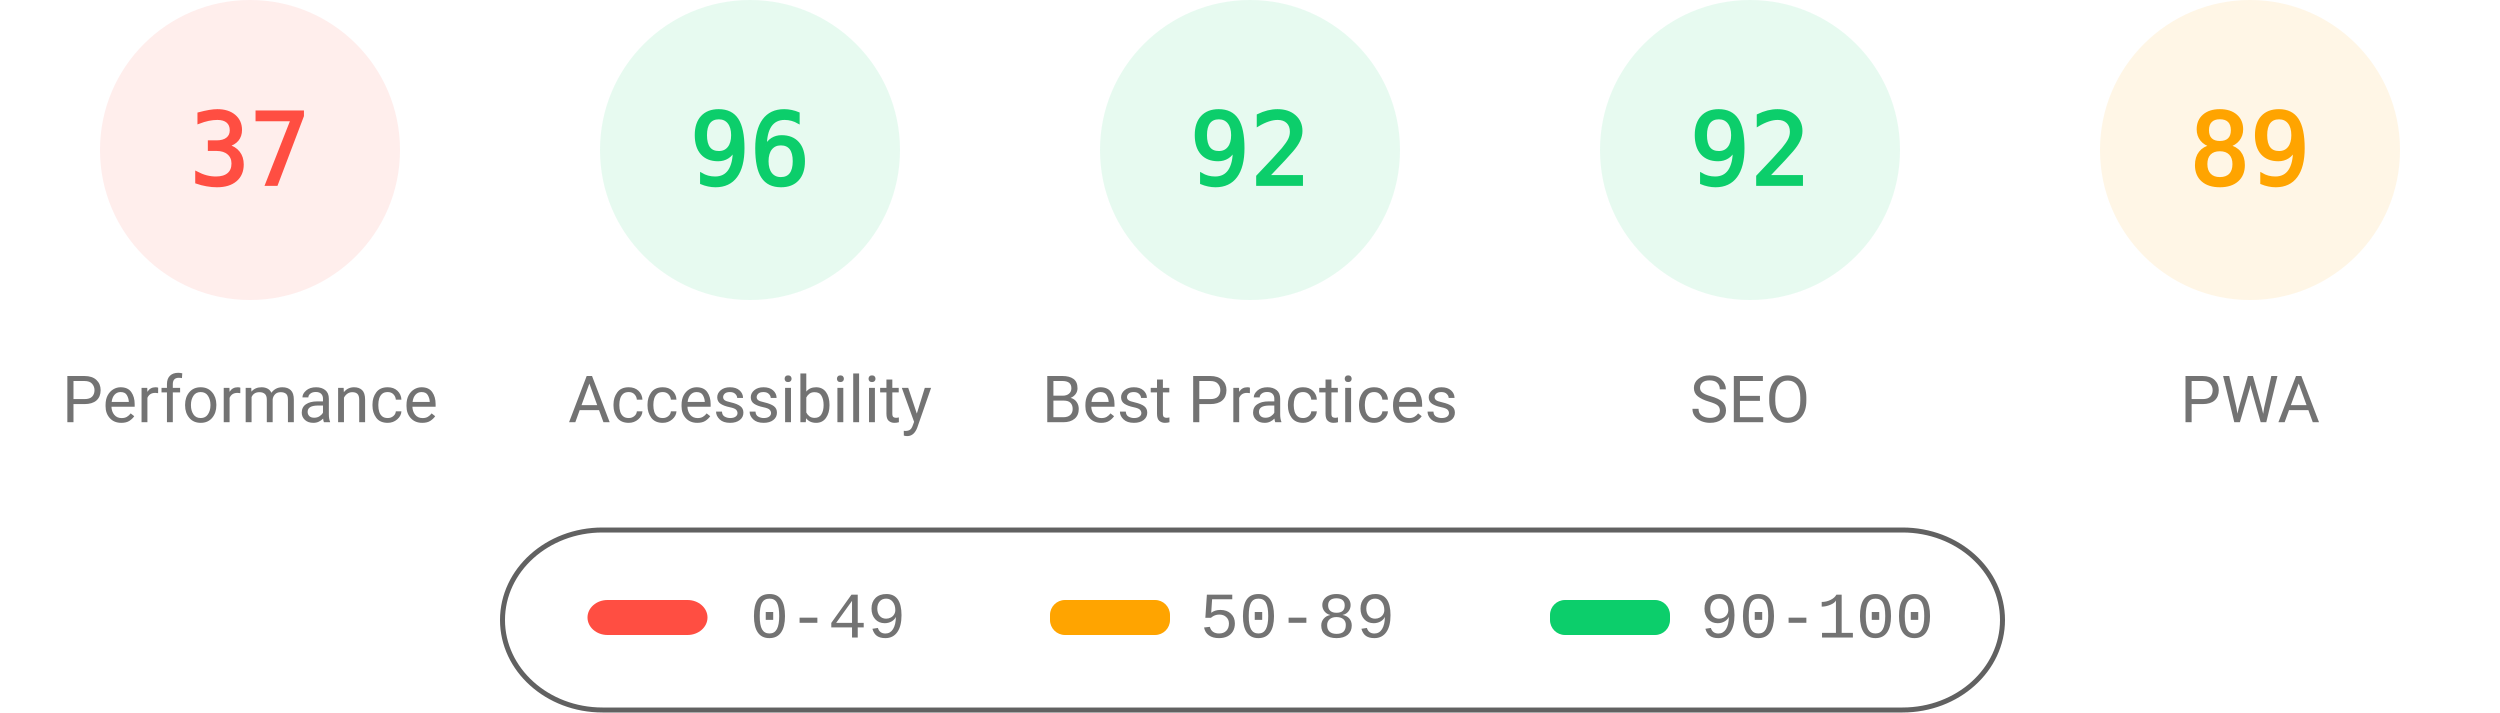
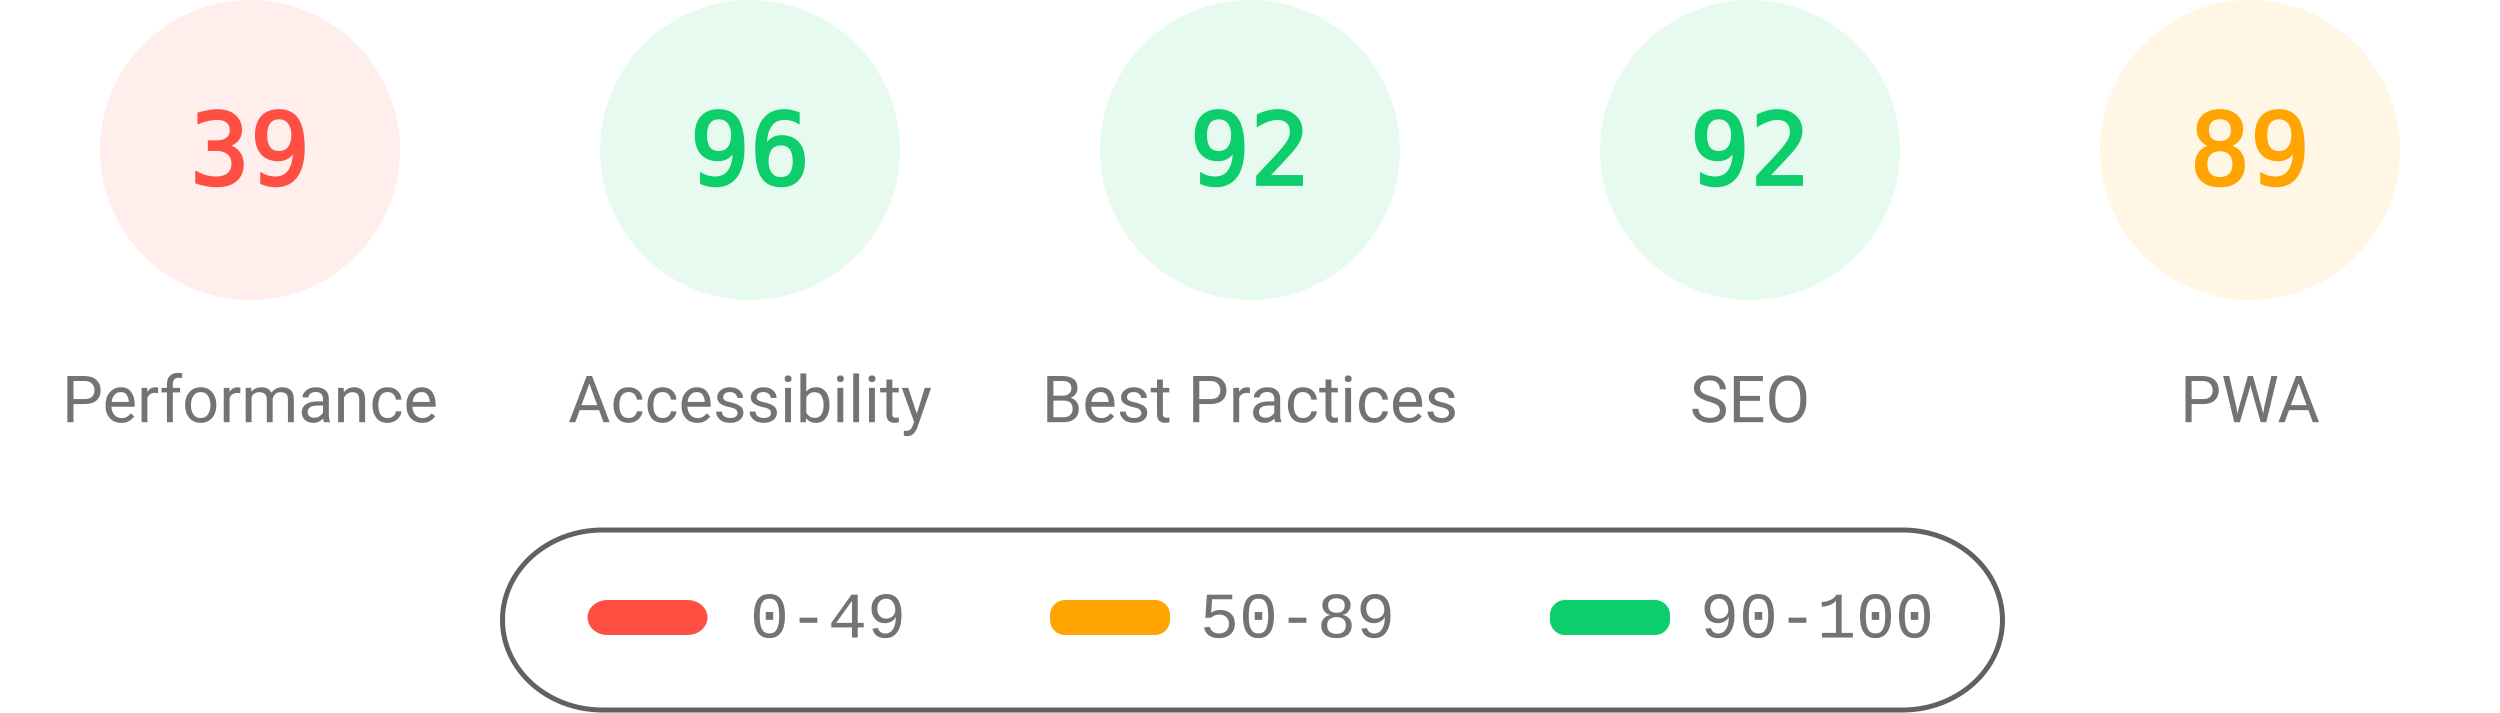
<svg xmlns="http://www.w3.org/2000/svg" fill="none" width="1000" height="285">
  <style>.gauge-base{opacity:.1}.gauge-arc{fill:none;animation-delay:250ms;stroke-linecap:round;transform:rotate(-90deg);transform-origin:100px 60px;animation:load-gauge 1s ease forwards}.guage-text{font-size:40px;font-family:monospace;text-align:center}.guage-red{color:#ff4e42;fill:#ff4e42;stroke:#ff4e42}.guage-orange{color:#ffa400;fill:#ffa400;stroke:#ffa400}.guage-green{color:#0cce6b;fill:#0cce6b;stroke:#0cce6b}.guage-undefined{color:#5c5c5c;fill:#5c5c5c;stroke:#5c5c5c}.guage-title{color:#737373;fill:#737373;stroke:none;font-size:26px;line-height:26px;font-family:Roboto,Halvetica,Arial,sans-serif}@keyframes load-gauge{from{stroke-dasharray:0 352.858}}</style>
  <svg class="guage-div guage-perf guage-red" viewBox="0 0 200 200" width="200" height="200">
    <circle class="gauge-base" r="56" cx="100" cy="60" stroke-width="8" />
-     <circle class="gauge-arc guage-arc-1" r="56" cx="100" cy="60" stroke-width="8" style="stroke-dasharray:130.187,351.858" />
-     <text class="guage-text" x="100" y="60" alignment-baseline="central" dominant-baseline="central" text-anchor="middle">37</text>
+     <circle class="gauge-arc guage-arc-1" r="56" cx="100" cy="60" stroke-width="8" style="stroke-dasharray:137.225,351.858" />
+     <text class="guage-text" x="100" y="60" alignment-baseline="central" dominant-baseline="central" text-anchor="middle">39</text>
    <text class="guage-title" x="100" y="160" alignment-baseline="central" dominant-baseline="central" text-anchor="middle">Performance</text>
  </svg>
  <svg class="guage-div guage-acc guage-green" viewBox="0 0 200 200" width="200" height="200" x="200">
    <circle class="gauge-base" r="56" cx="100" cy="60" stroke-width="8" />
    <circle class="gauge-arc guage-arc-2" r="56" cx="100" cy="60" stroke-width="8" style="stroke-dasharray:337.784,351.858" />
    <text class="guage-text" x="100" y="60" alignment-baseline="central" dominant-baseline="central" text-anchor="middle">96</text>
    <text class="guage-title" x="100" y="160" alignment-baseline="central" dominant-baseline="central" text-anchor="middle">Accessibility</text>
  </svg>
  <svg class="guage-div guage-best guage-green" viewBox="0 0 200 200" width="200" height="200" x="400">
    <circle class="gauge-base" r="56" cx="100" cy="60" stroke-width="8" />
    <circle class="gauge-arc guage-arc-3" r="56" cx="100" cy="60" stroke-width="8" style="stroke-dasharray:323.709,351.858" />
    <text class="guage-text" x="100" y="60" alignment-baseline="central" dominant-baseline="central" text-anchor="middle">92</text>
    <text class="guage-title" x="100" y="160" alignment-baseline="central" dominant-baseline="central" text-anchor="middle">Best Practices</text>
  </svg>
  <svg class="guage-div guage-seo guage-green" viewBox="0 0 200 200" width="200" height="200" x="600">
    <circle class="gauge-base" r="56" cx="100" cy="60" stroke-width="8" />
    <circle class="gauge-arc guage-arc-4" r="56" cx="100" cy="60" stroke-width="8" style="stroke-dasharray:323.709,351.858" />
    <text class="guage-text" x="100" y="60" alignment-baseline="central" dominant-baseline="central" text-anchor="middle">92</text>
    <text class="guage-title" x="100" y="160" alignment-baseline="central" dominant-baseline="central" text-anchor="middle">SEO</text>
  </svg>
  <svg class="guage-div guage-pwa guage-orange" viewBox="0 0 200 200" width="200" height="200" x="800">
    <circle class="gauge-base" r="56" cx="100" cy="60" stroke-width="8" />
    <circle class="gauge-arc guage-arc-4" r="56" cx="100" cy="60" stroke-width="8" style="stroke-dasharray:313.154,351.858" />
    <text class="guage-text" x="100" y="60" alignment-baseline="central" dominant-baseline="central" text-anchor="middle">89</text>
    <text class="guage-title" x="100" y="160" alignment-baseline="central" dominant-baseline="central" text-anchor="middle">PWA</text>
  </svg>
  <svg width="604" height="76" x="200" y="210">
    <path fill="none" id="canvas_background" d="M-1-1h604v80H-1z" />
    <rect fill-opacity="0" stroke="#616161" stroke-width="2" rx="40" id="svg_2" height="72" width="600" y="2" x="1" fill="#000" />
    <rect stroke="#000" rx="8" id="svg_3" height="14" width="48" y="30" x="35" stroke-opacity="null" stroke-width="0" fill="#ff4e42" />
    <rect stroke="#000" rx="6" id="svg_4" height="14" width="48" y="30" x="220" stroke-opacity="null" stroke-width="0" fill="#ffa400" />
    <rect stroke="#000" rx="6" id="svg_5" height="14" width="48" y="30" x="420" stroke-opacity="null" stroke-width="0" fill="#0cce6b" />
    <text xml:space="preserve" text-anchor="start" font-family="'Courier New', Courier, monospace" font-size="26" id="svg_6" y="45" x="100" stroke-opacity="null" stroke-width="0" stroke="#000" fill="#737373">0-49</text>
    <text xml:space="preserve" text-anchor="start" font-family="'Courier New', Courier, monospace" font-size="26" id="svg_7" y="45" x="280" stroke-opacity="null" stroke-width="0" stroke="#000" fill="#737373">50-89</text>
    <text xml:space="preserve" text-anchor="start" font-family="'Courier New', Courier, monospace" font-size="26" id="svg_8" y="45" x="480" stroke-opacity="null" stroke-width="0" stroke="#000" fill="#737373">90-100</text>
  </svg>
</svg>
